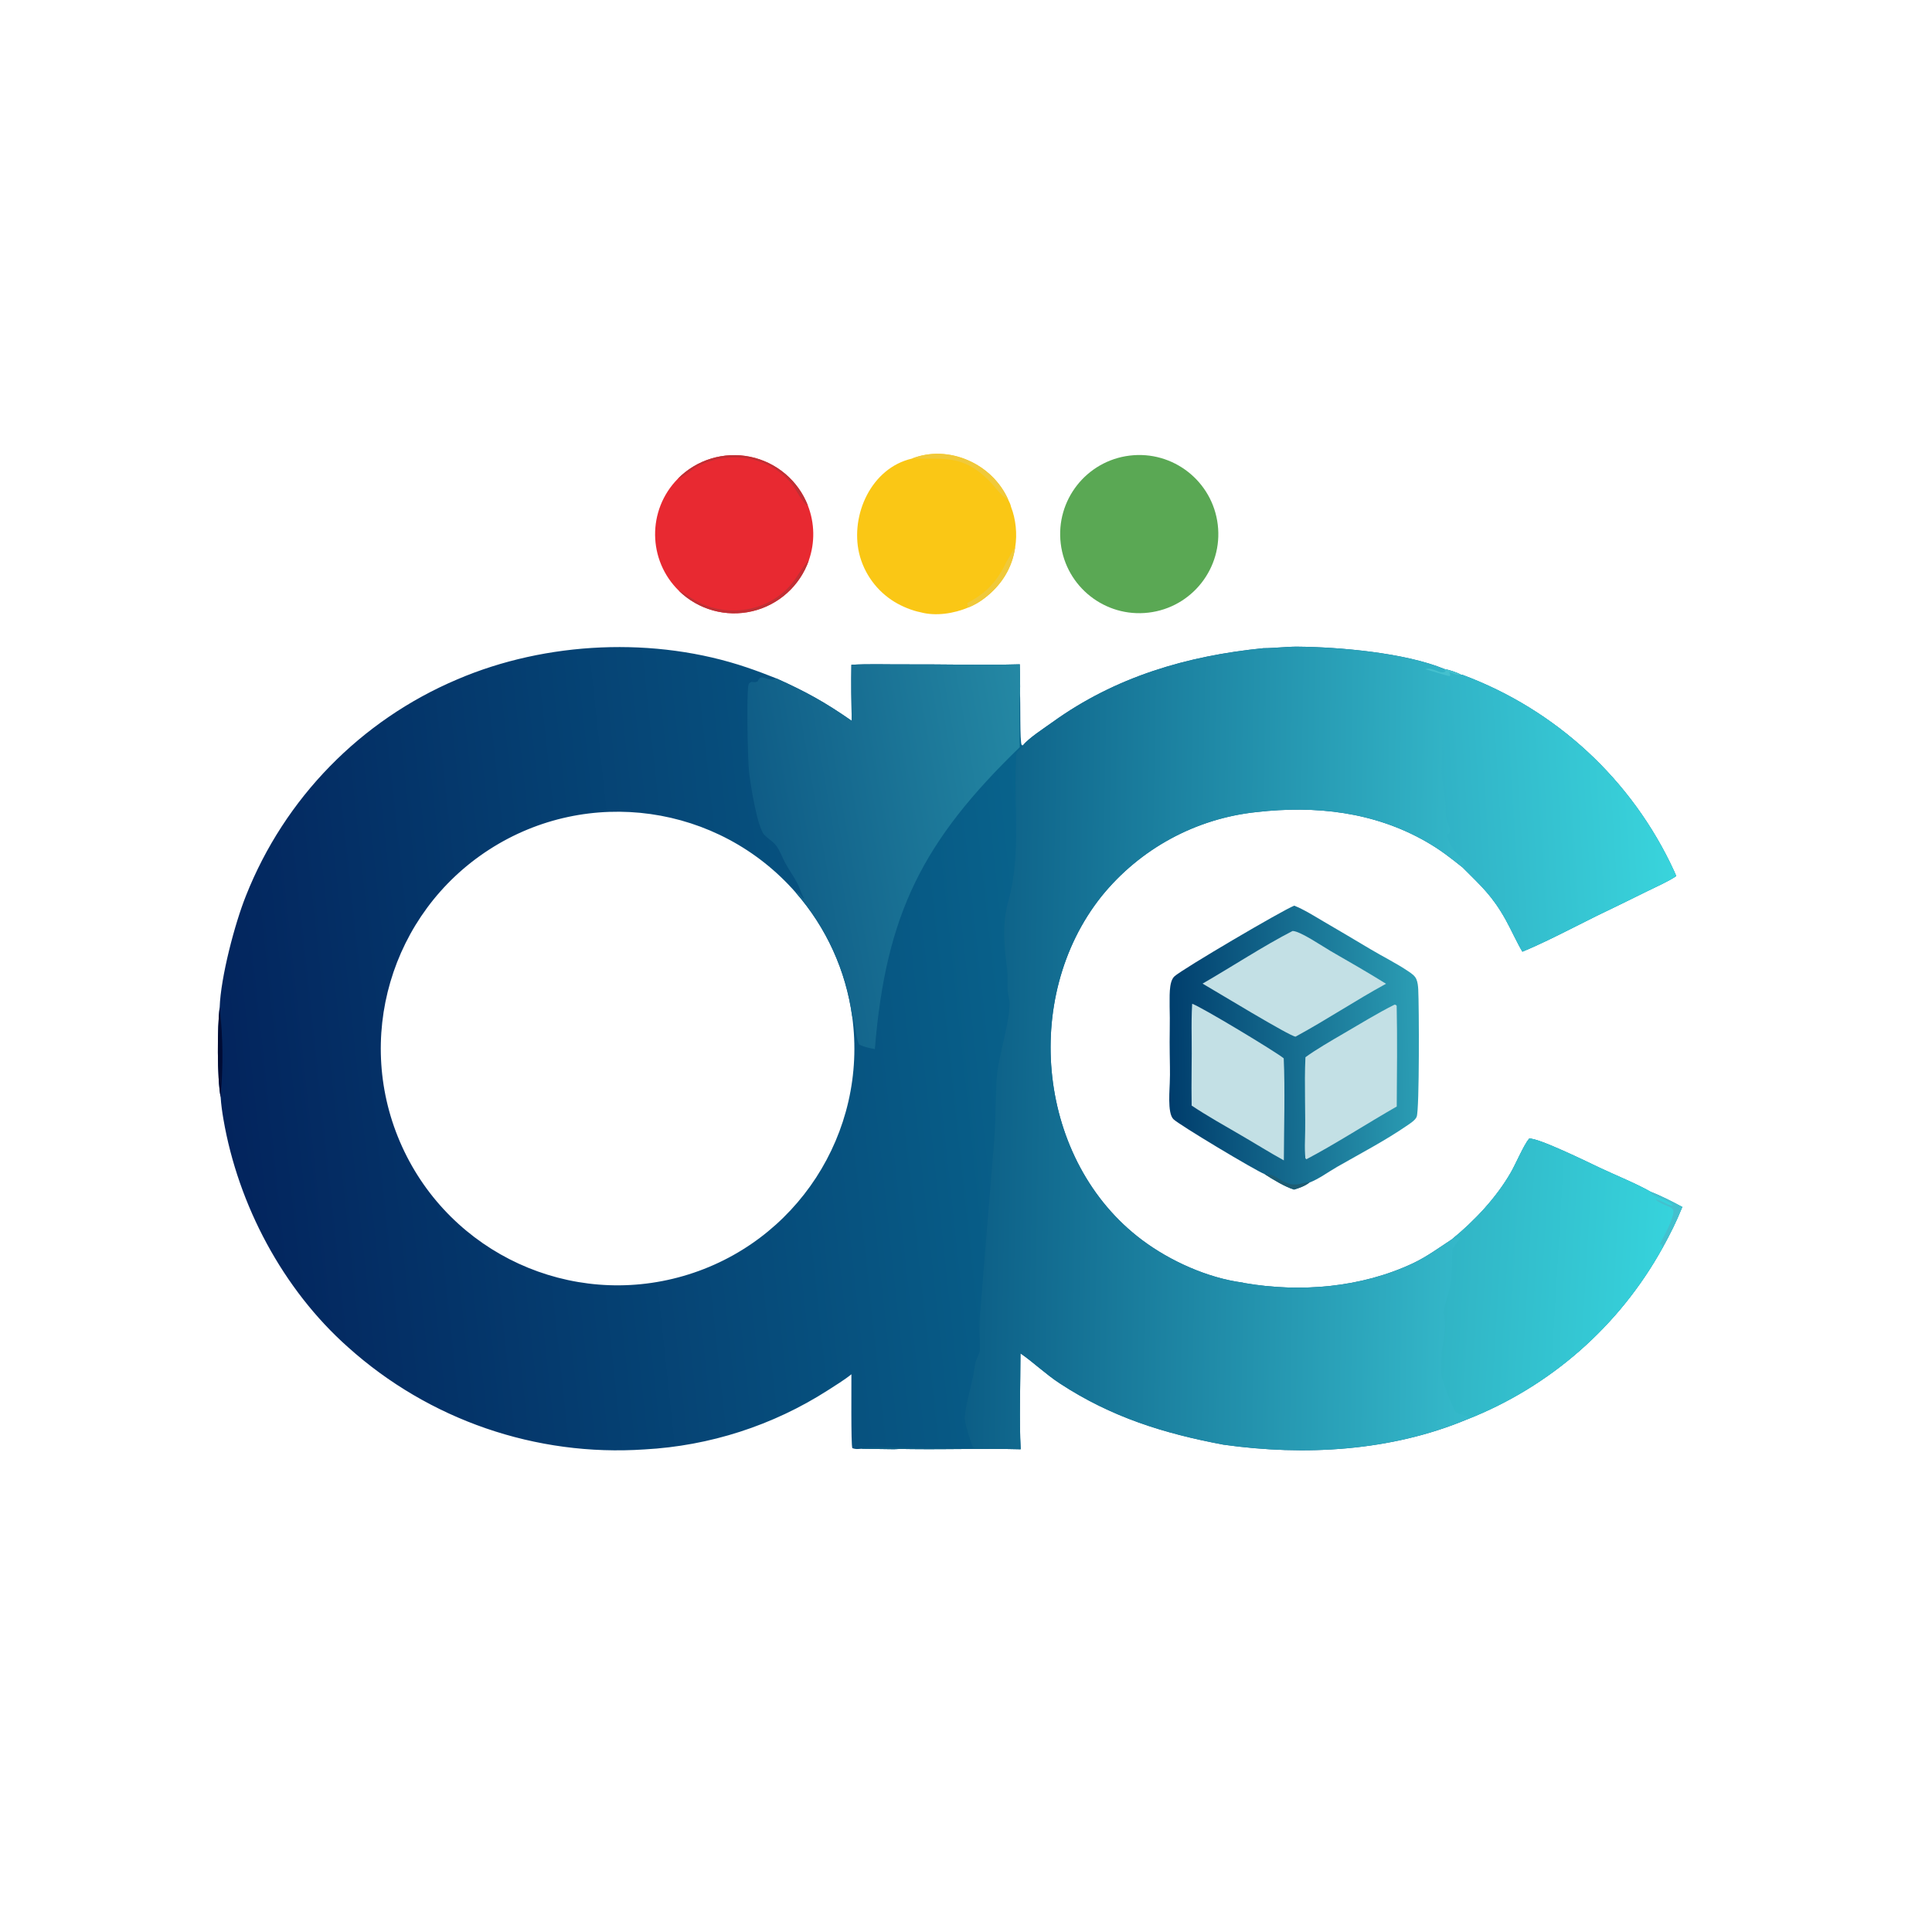
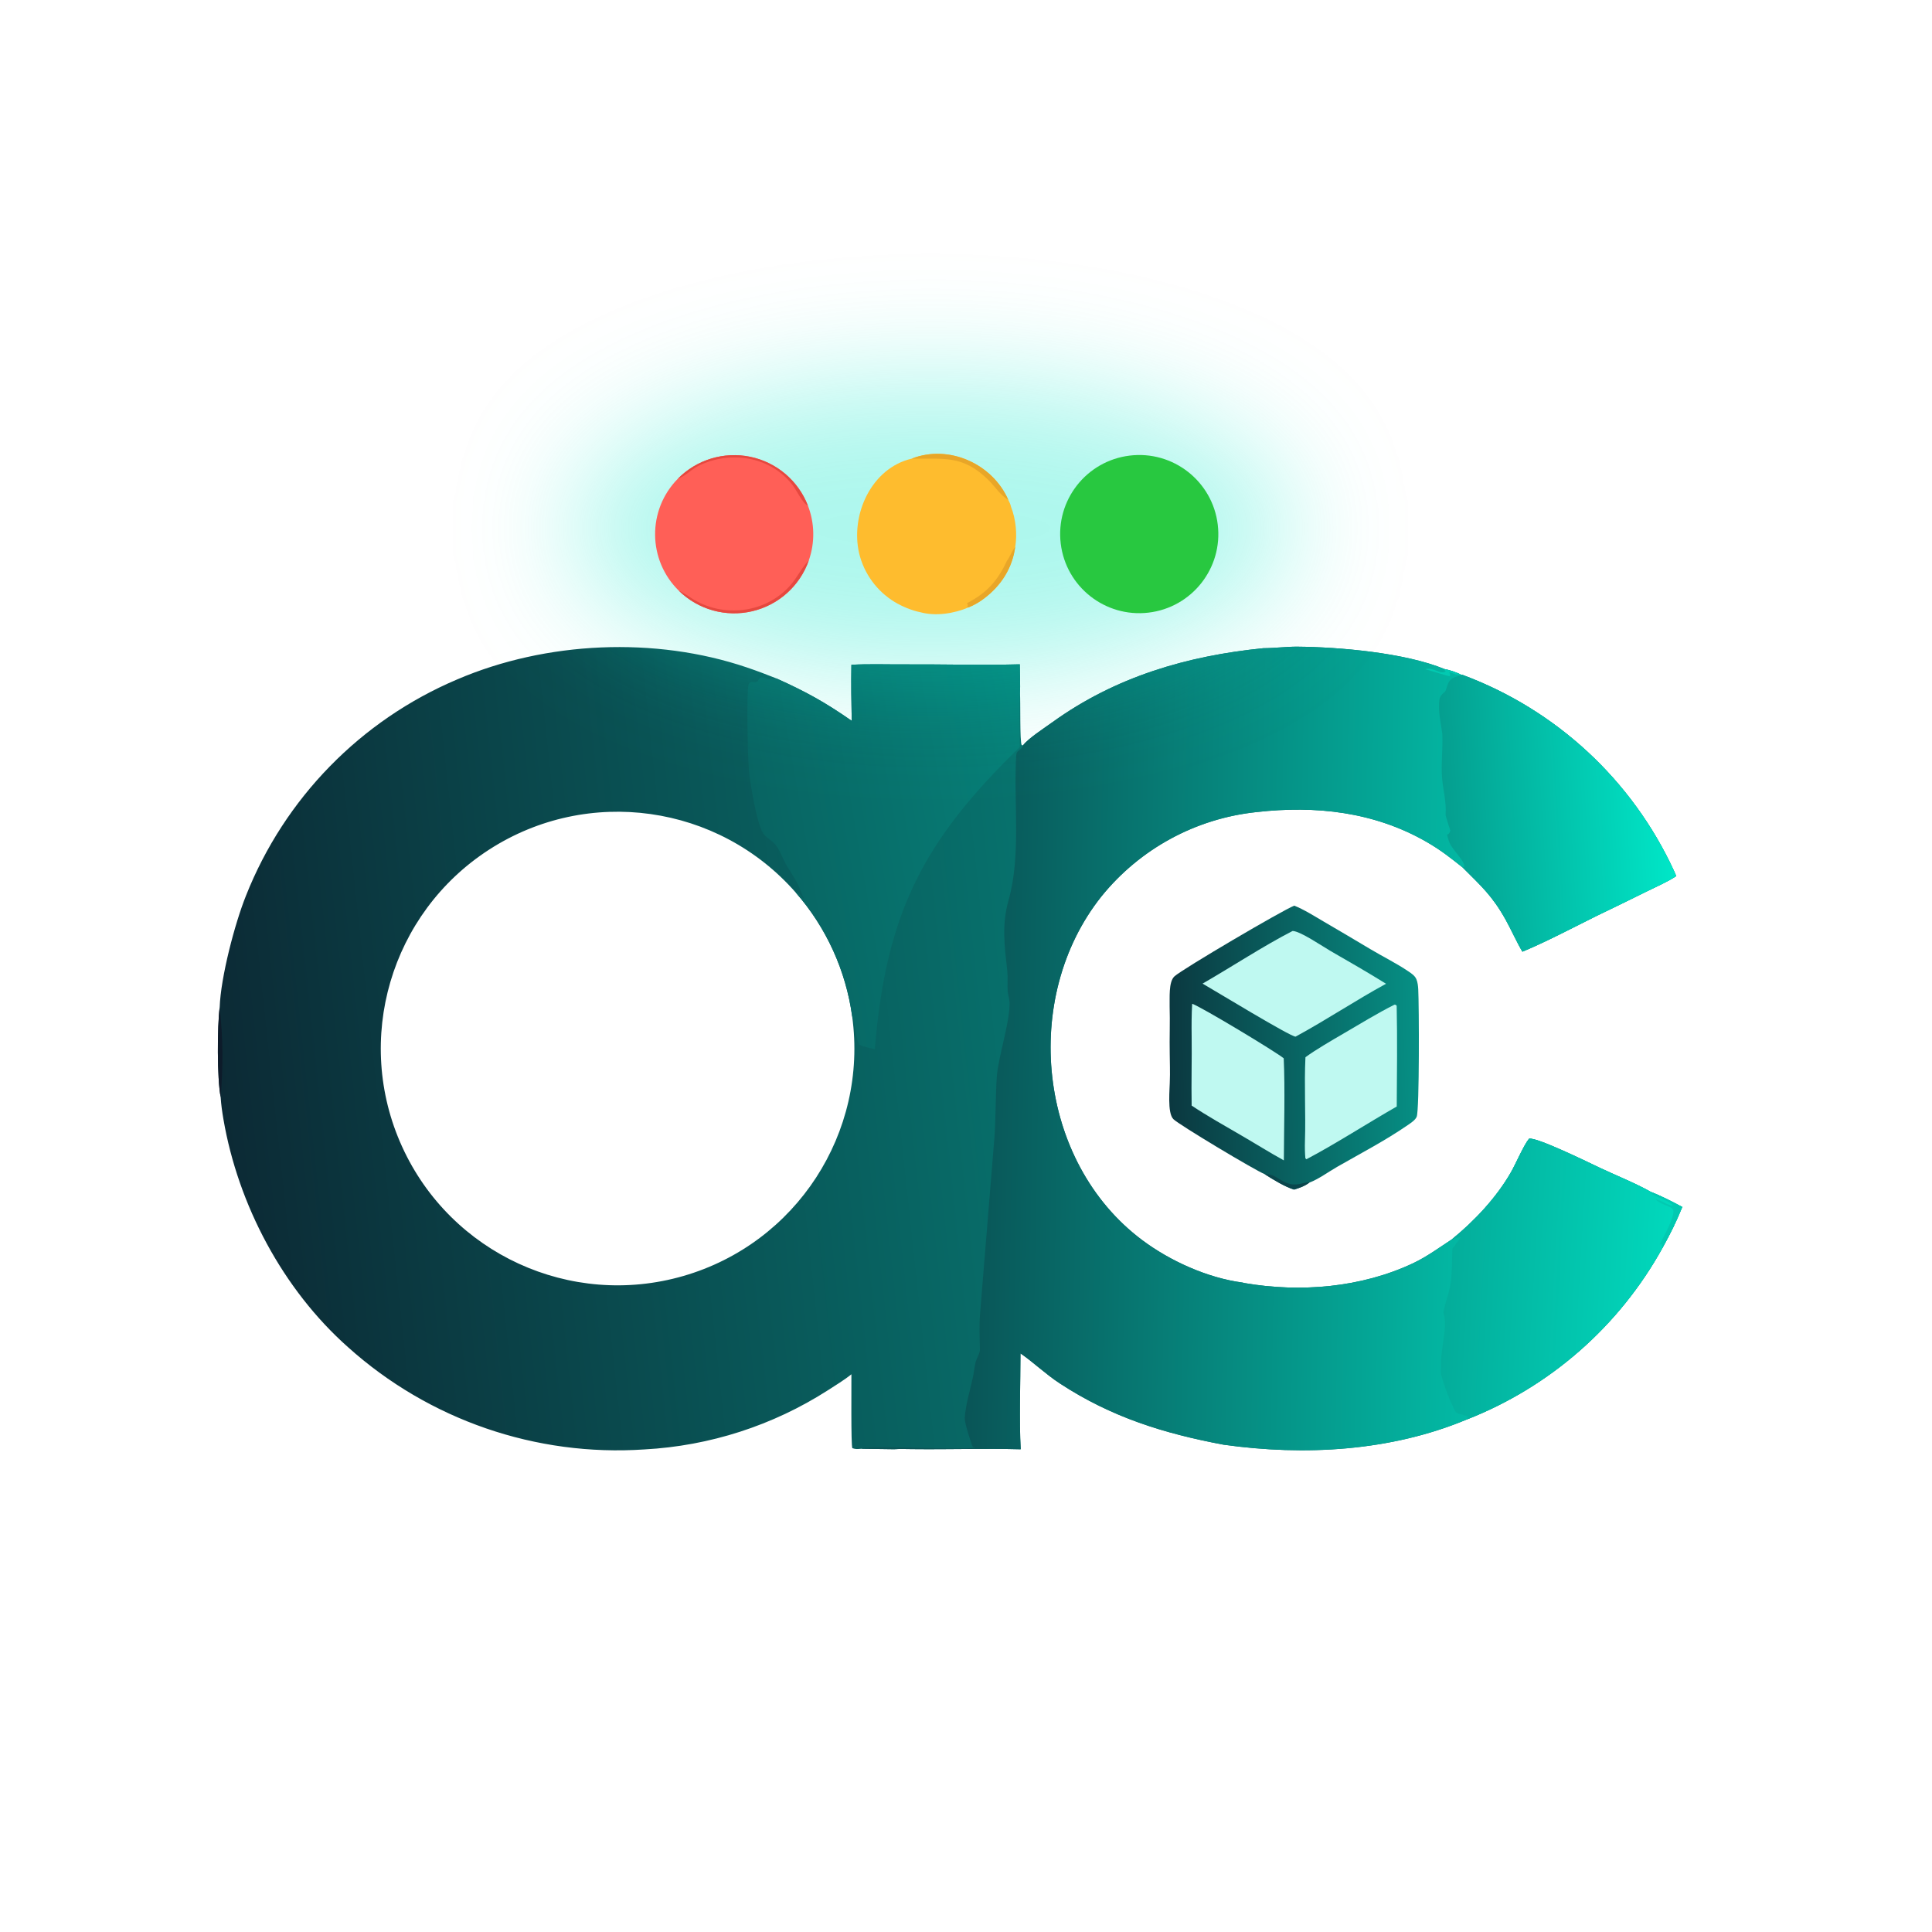
<svg xmlns="http://www.w3.org/2000/svg" width="600" height="600" viewBox="0 0 600 600">
  <defs>
    <linearGradient id="gradient_0" gradientUnits="userSpaceOnUse" x1="69.249" y1="344.16" x2="324.382" y2="316.729">
-       <stop offset="0" stop-color="#03245D" />
-       <stop offset="1" stop-color="#08638C" />
+       <stop offset="0" stop-color="#0C2A35" />
+       <stop offset="1" stop-color="#07726D" />
    </linearGradient>
  </defs>
  <path fill="url(#gradient_0)" d="M392.367 201.3C395.803 201.293 399.71 200.805 402.909 200.832C415.932 200.941 436.385 202.719 448.618 207.788C449.965 208.021 452.528 208.843 453.719 209.535L454.24 209.612C483.298 220.419 506.893 242.293 519.866 270.451C520.129 271.016 520.34 271.493 520.57 272.079C517.819 273.885 514.473 275.329 511.492 276.798C506.243 279.404 500.977 281.974 495.694 284.51C488.894 287.892 479.655 292.738 472.802 295.541C471.268 293.044 469.215 288.519 467.642 285.69C463.492 278.229 460.08 275.241 454.343 269.491C450.387 266.341 447.397 263.961 442.946 261.409C426.743 252.119 408.567 250.105 390.305 252.189C371.369 254.159 354 263.597 342.044 278.412C317.008 309.879 322.171 360.754 354.713 385.121C363.407 391.631 375.063 396.889 385.901 398.317C386.075 398.364 386.249 398.41 386.423 398.456C403.855 401.464 422.77 399.891 438.873 392.298C443.109 390.3 447.136 387.339 450.938 384.853C457.915 379.172 464.719 371.949 469.223 364.095C470.797 361.349 473.234 355.58 474.87 353.637C477.176 353.079 493.474 361.076 496.866 362.686C501.394 364.835 508.49 367.716 512.724 370.181C515.933 371.416 519.397 373.216 522.441 374.839C520.479 379.659 518.793 383.025 516.277 387.586C502.863 411.845 481.406 430.665 455.604 440.801C431.919 450.725 405.156 452.196 379.954 448.655C361.394 445.166 345.175 440.135 329.138 429.635C324.718 426.741 320.788 422.944 316.916 420.304C316.905 429.691 316.491 440.965 316.987 450.085C305.831 449.794 294.558 450.159 283.392 450.036C281.625 450.016 279.364 449.942 277.628 450.069L267.572 449.929C266.327 450.007 265.852 450.132 264.703 449.748C264.238 448.684 264.448 429.618 264.412 426.793C262.353 428.478 259.383 430.293 257.085 431.775C240.016 442.71 220.404 449.034 200.162 450.13C166.426 452.42 133.199 440.957 108.053 418.351C87.818 400.389 73.953 374.154 69.389 347.602C69.004 345.363 68.666 343.028 68.532 340.761C67.394 334.921 67.46 318.796 68.223 312.839C68.541 303.504 72.907 286.833 76.394 278.153C88.381 247.895 112.003 223.707 141.969 211.006C169.648 199.134 203.469 197.622 231.966 207.288C235.065 208.339 238.076 209.471 241.113 210.686C250.264 214.794 256.197 218.063 264.515 223.862C264.389 218.326 264.304 211.986 264.408 206.455C269.661 206.142 275.263 206.355 280.562 206.325C292.536 206.257 304.747 206.639 316.704 206.305C316.725 208.512 316.894 213.192 316.757 215.225C316.965 217.595 316.666 230.483 317.306 231.41L317.736 231.439C319.34 229.317 324.434 226.026 326.817 224.306C346.38 210.187 368.601 203.681 392.367 201.3ZM247.155 277.228C223.135 249.756 182.601 244.055 151.936 263.837C121.27 283.619 109.752 322.898 124.877 356.108C140.002 389.318 177.195 406.411 212.248 396.262C247.3 386.113 269.607 351.792 264.649 315.638C262.696 301.401 256.614 288.047 247.155 277.228Z" />
  <defs>
    <linearGradient id="gradient_1" gradientUnits="userSpaceOnUse" x1="301.757" y1="324.483" x2="457.875" y2="327.28">
-       <stop offset="0" stop-color="#0C5E86" />
-       <stop offset="1" stop-color="#35BACB" />
+       <stop offset="0" stop-color="#095557" />
+       <stop offset="1" stop-color="#03BAA5" />
    </linearGradient>
  </defs>
  <path fill="url(#gradient_1)" d="M392.367 201.3C395.803 201.293 399.71 200.805 402.909 200.832C415.932 200.941 436.385 202.719 448.618 207.788C449.965 208.021 452.528 208.843 453.719 209.535L454.24 209.612C483.298 220.419 506.893 242.293 519.866 270.451C520.129 271.016 520.34 271.493 520.57 272.079C517.819 273.885 514.473 275.329 511.492 276.798C506.243 279.404 500.977 281.974 495.694 284.51C488.894 287.892 479.655 292.738 472.802 295.541C471.268 293.044 469.215 288.519 467.642 285.69C463.492 278.229 460.08 275.241 454.343 269.491C450.387 266.341 447.397 263.961 442.946 261.409C426.743 252.119 408.567 250.105 390.305 252.189C371.369 254.159 354 263.597 342.044 278.412C317.008 309.879 322.171 360.754 354.713 385.121C363.407 391.631 375.063 396.889 385.901 398.317C386.075 398.364 386.249 398.41 386.423 398.456C403.855 401.464 422.77 399.891 438.873 392.298C443.109 390.3 447.136 387.339 450.938 384.853C457.915 379.172 464.719 371.949 469.223 364.095C470.797 361.349 473.234 355.58 474.87 353.637C477.176 353.079 493.474 361.076 496.866 362.686C501.394 364.835 508.49 367.716 512.724 370.181C515.933 371.416 519.397 373.216 522.441 374.839C520.479 379.659 518.793 383.025 516.277 387.586C502.863 411.845 481.406 430.665 455.604 440.801C431.919 450.725 405.156 452.196 379.954 448.655C361.394 445.166 345.175 440.135 329.138 429.635C324.718 426.741 320.788 422.944 316.916 420.304C316.905 429.691 316.491 440.965 316.987 450.085C305.831 449.794 294.558 450.159 283.392 450.036C281.625 450.016 279.364 449.942 277.628 450.069L267.572 449.929C269.276 448.549 297.994 450.59 302.946 449.551C302.789 449.524 302.632 449.497 302.475 449.471C302.122 449.562 301.951 449.015 301.806 448.605C301.21 446.92 299.502 441.806 299.612 440.251C299.89 436.31 301.239 431.817 302.094 427.943C302.447 426.341 302.585 424.782 302.936 423.201C303.162 422.18 304.33 420.198 304.318 419.305C304.266 415.619 304.076 411.965 304.347 408.272L308.815 353.401C309.276 347.059 309.155 340.347 309.569 334.447C309.992 328.418 313.267 318.74 313.538 312.208C313.622 310.177 313.002 309.182 312.937 307.588C312.811 305.619 313.041 303.53 312.824 301.568C311.961 293.792 311.065 287.297 313.2 279.634C317.238 265.141 314.662 249.278 315.613 234.393C315.706 232.952 317.443 232.85 317.736 231.439C319.34 229.317 324.434 226.026 326.817 224.306C346.38 210.187 368.601 203.681 392.367 201.3Z" />
  <defs>
    <linearGradient id="gradient_2" gradientUnits="userSpaceOnUse" x1="448.889" y1="395.705" x2="517.916" y2="399.786">
-       <stop offset="0" stop-color="#31B4C5" />
-       <stop offset="1" stop-color="#36D3DC" />
+       <stop offset="0" stop-color="#04AC9A" />
+       <stop offset="1" stop-color="#01D8BC" />
    </linearGradient>
  </defs>
  <path fill="url(#gradient_2)" d="M450.938 384.853C457.915 379.172 464.719 371.949 469.223 364.095C470.797 361.349 473.234 355.58 474.87 353.637C477.176 353.079 493.474 361.076 496.866 362.686C501.394 364.835 508.49 367.716 512.724 370.181C515.933 371.416 519.397 373.216 522.441 374.839C520.479 379.659 518.793 383.025 516.277 387.586C502.863 411.845 481.406 430.665 455.604 440.801L455.932 440.098C455.26 439.367 452.439 439.186 452.042 438.458C450.362 435.378 448.566 430.591 447.635 427.17C447.386 426.256 447.583 424.672 447.549 423.867C447.344 419.055 449.39 413.233 448.543 408.615C448.511 408.443 448.234 407.711 448.265 407.536C448.847 404.286 450.195 401.322 450.596 397.896C450.986 394.567 450.89 391.114 451.052 387.815C452.127 386.348 453.013 385.141 453.708 384.193C453.451 384.154 451.453 384.739 450.938 384.853Z" />
-   <path fill="#44C0CE" d="M512.724 370.181C515.933 371.416 519.397 373.216 522.441 374.839C520.479 379.659 518.793 383.025 516.277 387.586L516.043 386.305C515.637 386.505 515.833 386.495 515.46 386.405C516.711 383.956 519.511 379.024 519.702 376.384C519.843 374.442 516.501 374.677 514.058 372.461C516.183 372.746 517.885 374.409 519.494 374.415C519.081 373.172 514.711 371.922 512.8 370.746L512.724 370.181Z" />
+   <path fill="#02C9B1" d="M512.724 370.181C515.933 371.416 519.397 373.216 522.441 374.839C520.479 379.659 518.793 383.025 516.277 387.586L516.043 386.305C515.637 386.505 515.833 386.495 515.46 386.405C516.711 383.956 519.511 379.024 519.702 376.384C519.843 374.442 516.501 374.677 514.058 372.461C516.183 372.746 517.885 374.409 519.494 374.415C519.081 373.172 514.711 371.922 512.8 370.746L512.724 370.181Z" />
  <defs>
    <linearGradient id="gradient_3" gradientUnits="userSpaceOnUse" x1="448.383" y1="252.987" x2="518.053" y2="248.725">
-       <stop offset="0" stop-color="#31B2C6" />
-       <stop offset="1" stop-color="#39D4DC" />
+       <stop offset="0" stop-color="#059E8F" />
+       <stop offset="1" stop-color="#00E6C7" />
    </linearGradient>
  </defs>
  <path fill="url(#gradient_3)" d="M454.24 209.612C483.298 220.419 506.893 242.293 519.866 270.451C520.129 271.016 520.34 271.493 520.57 272.079C517.819 273.885 514.473 275.329 511.492 276.798C506.243 279.404 500.977 281.974 495.694 284.51C488.894 287.892 479.655 292.738 472.802 295.541C471.268 293.044 469.215 288.519 467.642 285.69C463.492 278.229 460.08 275.241 454.343 269.491L454.753 269.135C454.886 267.181 450.798 263.866 449.95 261.159C448.87 257.711 449.605 260.331 450.43 257.971C450.443 257.933 448.887 253.463 448.947 252.974C449.237 248.895 448.122 245.401 447.83 241.359C447.508 236.904 448.132 232.493 447.926 227.997C447.503 224.436 446.694 221.724 446.934 218.06C447.119 215.225 448.689 215.472 449.05 214.248C449.92 211.297 450.208 210.466 454.24 209.612Z" />
-   <path fill="#44C0CE" d="M448.618 207.788C449.965 208.021 452.528 208.843 453.719 209.535C451.866 209.701 451.92 209.194 450.074 208.732L450.404 209.57L450.209 209.985C449.597 209.987 444.131 208.203 442.66 207.838C445.091 206.996 447.24 209.69 449.022 208.49C448.598 208.186 448.764 208.399 448.618 207.788Z" />
+   <path fill="#02C9B1" d="M448.618 207.788C449.965 208.021 452.528 208.843 453.719 209.535C451.866 209.701 451.92 209.194 450.074 208.732L450.404 209.57L450.209 209.985C449.597 209.987 444.131 208.203 442.66 207.838C445.091 206.996 447.24 209.69 449.022 208.49C448.598 208.186 448.764 208.399 448.618 207.788Z" />
  <defs>
    <linearGradient id="gradient_4" gradientUnits="userSpaceOnUse" x1="237.761" y1="270.467" x2="324.159" y2="255.605">
-       <stop offset="0" stop-color="#0F5C86" />
-       <stop offset="1" stop-color="#2488A4" />
+       <stop offset="0" stop-color="#086462" />
+       <stop offset="1" stop-color="#068078" />
    </linearGradient>
  </defs>
  <path fill="url(#gradient_4)" d="M264.408 206.455C269.661 206.142 275.263 206.355 280.562 206.325C292.536 206.257 304.747 206.639 316.704 206.305C316.725 208.512 316.894 213.192 316.757 215.225C316.398 220.159 316.628 227.006 316.699 232.03C286.732 261.075 275.109 283.597 271.695 325.811C269.664 325.398 268.673 325.253 266.781 324.399C265.502 321.251 265.625 317.326 264.649 315.638C262.696 301.401 256.614 288.047 247.155 277.228L247.484 277.064C248.334 277.419 248.578 277.941 249.141 278.702L249.384 279.034L249.642 278.941C248.895 277.664 248.498 276.123 247.848 274.775C246.698 272.39 245.196 270.442 243.96 268.179C243.003 266.427 242.247 264.219 241.06 262.638C240.081 261.335 238.483 260.438 237.353 259.252C235.138 256.929 232.989 243.187 232.615 239.566C232.201 235.564 231.808 215.898 232.431 212.776C232.557 212.146 232.842 212.054 233.341 211.75C234.219 211.845 234.525 211.985 235.296 211.596C236.532 208.663 238.137 212.055 241.113 210.686C250.264 214.794 256.197 218.063 264.515 223.862C264.389 218.326 264.304 211.986 264.408 206.455Z" />
-   <path fill="#000B34" d="M68.223 312.839C69.304 322.725 69.313 330.845 68.532 340.761C67.394 334.921 67.46 318.796 68.223 312.839Z" />
+   <path fill="#0D1B2A" d="M68.223 312.839C69.304 322.725 69.313 330.845 68.532 340.761C67.394 334.921 67.46 318.796 68.223 312.839Z" />
  <defs>
    <linearGradient id="gradient_5" gradientUnits="userSpaceOnUse" x1="363.339" y1="325.649" x2="439.951" y2="323.602">
-       <stop offset="0" stop-color="#003D6C" />
-       <stop offset="1" stop-color="#2B9DB4" />
+       <stop offset="0" stop-color="#0B3840" />
+       <stop offset="1" stop-color="#068F84" />
    </linearGradient>
  </defs>
  <path fill="url(#gradient_5)" d="M401.934 281.264C404.837 282.373 408.43 284.649 411.177 286.255C415.982 289.057 420.771 291.887 425.543 294.743C429.44 297.07 433.644 299.127 437.384 301.664C438.348 302.317 439.417 303.008 439.877 304.124C440.278 305.097 440.392 306.218 440.449 307.261C440.709 311.975 440.841 344.576 439.968 346.803C439.549 347.874 438.07 348.8 437.148 349.436C430.241 354.206 422.528 358.212 415.243 362.388C412.566 363.922 409.472 366.211 406.645 367.267C405.17 368.366 403.595 368.921 401.869 369.437C399.039 368.576 395.257 366.253 392.736 364.635C389.895 363.531 366.145 349.313 364.397 347.556C362.439 345.589 363.314 338.073 363.308 335.205C363.398 334.408 363.298 328.465 363.271 327.271C363.163 322.444 363.398 317.268 363.238 312.498C363.317 310.076 362.846 304.937 364.742 303.211C367.294 300.887 398.331 282.65 401.934 281.264Z" />
-   <path fill="#1C5C73" d="M392.736 364.635C396.224 364.51 397.251 366.882 400.662 367.704C403.25 368.327 405.327 366.899 406.645 367.267C405.17 368.366 403.595 368.921 401.869 369.437C399.039 368.576 395.257 366.253 392.736 364.635Z" />
-   <path fill="#C3E0E5" d="M401.417 289.127C403.725 289.103 410.785 293.947 413.307 295.396C419.016 298.677 424.858 302.037 430.446 305.515C421.083 310.623 411.864 316.777 402.364 321.933C400.957 322.097 376.724 307.323 373.468 305.468C382.463 300.297 392.32 293.798 401.417 289.127Z" />
-   <path fill="#C3E0E5" d="M370.238 311.735C372.745 312.496 396.097 326.556 398.672 328.67C399.112 338.018 398.75 350.831 398.711 360.37C394.364 357.97 389.697 355.052 385.342 352.524C380.406 349.658 374.762 346.478 370.077 343.348C369.941 336.193 370.176 328.949 370.078 321.783C370.033 318.478 370.043 315.022 370.238 311.735Z" />
-   <path fill="#C3E0E5" d="M433.068 312.014C433.583 312.065 433.348 311.964 433.752 312.356C433.968 322.284 433.844 333.685 433.771 343.636C424.954 348.667 414.379 355.491 405.711 360.019L405.391 359.692C405.24 357.933 405.208 356.145 405.265 354.382C405.546 345.75 404.997 336.942 405.417 328.336C408.456 326.081 413.774 322.994 417.162 321.024C422.129 318.136 427.977 314.535 433.068 312.014Z" />
-   <path fill="#E82931" d="M210.497 148.689C216.342 142.746 224.803 140.173 232.967 141.856C241.131 143.54 247.884 149.249 250.902 157.019C253.019 162.472 253.121 168.501 251.19 174.022C248.417 181.946 241.789 187.905 233.615 189.822C225.441 191.739 216.855 189.348 210.848 183.483C201.119 173.982 200.962 158.384 210.497 148.689Z" />
-   <path fill="#C02F34" d="M210.848 183.483C212.144 183.943 214.397 185.596 215.623 186.312C225.582 192.133 238.869 190.102 246.128 180.945C247.881 178.733 249.264 175.964 251.19 174.022C248.417 181.946 241.789 187.905 233.615 189.822C225.441 191.739 216.855 189.348 210.848 183.483Z" />
-   <path fill="#C02F34" d="M210.497 148.689C216.342 142.746 224.803 140.173 232.967 141.856C241.131 143.54 247.884 149.249 250.902 157.019C249.251 156.352 247.418 152.287 246.131 150.625C239.182 141.65 226.694 139.792 216.782 144.734C214.698 145.773 212.88 147.861 210.497 148.689Z" />
-   <path fill="#FAC715" d="M283.159 142.432C294.66 137.91 308.251 144.045 313.134 155.238C313.557 156.113 313.773 156.478 313.996 157.444C315.475 161.196 315.942 165.888 315.287 169.855C314.399 176.398 310.955 181.796 305.733 185.782C304.226 186.948 302.568 187.905 300.805 188.627C296.294 190.539 290.627 191.442 285.856 190.139C283.234 189.631 280.11 188.329 277.831 186.942C272.301 183.575 268.338 178.147 266.817 171.855C264.04 159.886 270.596 145.349 283.159 142.432Z" />
-   <path fill="#F0C93A" d="M283.159 142.432C294.66 137.91 308.251 144.045 313.134 155.238C310.565 153.713 309.223 151.343 307.073 149.196C298.955 141.09 293.035 142.65 283.159 142.432Z" />
-   <path fill="#F0C93A" d="M312.724 174.136C313.646 172.92 314.053 171.464 315.287 169.855C314.399 176.398 310.955 181.796 305.733 185.782C304.226 186.948 302.568 187.905 300.805 188.627L300.352 188.33L300.573 187.964L300.341 187.3C306.436 184.166 309.875 180.297 312.724 174.136Z" />
-   <path fill="#5AA854" d="M350.8 141.493C364.288 139.832 376.562 149.441 378.186 162.934C379.81 176.427 370.167 188.674 356.669 190.26C343.225 191.84 331.037 182.244 329.419 168.803C327.801 155.363 337.364 143.148 350.8 141.493Z" />
+   <path fill="#0A464C" d="M392.736 364.635C396.224 364.51 397.251 366.882 400.662 367.704C403.25 368.327 405.327 366.899 406.645 367.267C405.17 368.366 403.595 368.921 401.869 369.437C399.039 368.576 395.257 366.253 392.736 364.635Z" />
+   <path fill="#BFF9F1" d="M401.417 289.127C403.725 289.103 410.785 293.947 413.307 295.396C419.016 298.677 424.858 302.037 430.446 305.515C421.083 310.623 411.864 316.777 402.364 321.933C400.957 322.097 376.724 307.323 373.468 305.468C382.463 300.297 392.32 293.798 401.417 289.127Z" />
+   <path fill="#BFF9F1" d="M370.238 311.735C372.745 312.496 396.097 326.556 398.672 328.67C399.112 338.018 398.75 350.831 398.711 360.37C394.364 357.97 389.697 355.052 385.342 352.524C380.406 349.658 374.762 346.478 370.077 343.348C369.941 336.193 370.176 328.949 370.078 321.783C370.033 318.478 370.043 315.022 370.238 311.735Z" />
+   <path fill="#BFF9F1" d="M433.068 312.014C433.583 312.065 433.348 311.964 433.752 312.356C433.968 322.284 433.844 333.685 433.771 343.636C424.954 348.667 414.379 355.491 405.711 360.019L405.391 359.692C405.24 357.933 405.208 356.145 405.265 354.382C405.546 345.75 404.997 336.942 405.417 328.336C408.456 326.081 413.774 322.994 417.162 321.024C422.129 318.136 427.977 314.535 433.068 312.014Z" />
+   <defs>
+     <filter id="dotGlow" x="-60%" y="-100%" width="220%" height="300%">
+       <feGaussianBlur stdDeviation="18" />
+     </filter>
+   </defs>
+   <ellipse cx="289" cy="164" rx="112" ry="46" fill="#00E6C7" opacity="0.32" filter="url(#dotGlow)" />
+   <path fill="#FF5F57" d="M210.497 148.689C216.342 142.746 224.803 140.173 232.967 141.856C241.131 143.54 247.884 149.249 250.902 157.019C253.019 162.472 253.121 168.501 251.19 174.022C248.417 181.946 241.789 187.905 233.615 189.822C225.441 191.739 216.855 189.348 210.848 183.483C201.119 173.982 200.962 158.384 210.497 148.689Z" />
+   <path fill="#E5483F" d="M210.848 183.483C212.144 183.943 214.397 185.596 215.623 186.312C225.582 192.133 238.869 190.102 246.128 180.945C247.881 178.733 249.264 175.964 251.19 174.022C248.417 181.946 241.789 187.905 233.615 189.822C225.441 191.739 216.855 189.348 210.848 183.483Z" />
+   <path fill="#E5483F" d="M210.497 148.689C216.342 142.746 224.803 140.173 232.967 141.856C241.131 143.54 247.884 149.249 250.902 157.019C249.251 156.352 247.418 152.287 246.131 150.625C239.182 141.65 226.694 139.792 216.782 144.734C214.698 145.773 212.88 147.861 210.497 148.689Z" />
+   <path fill="#FEBC2E" d="M283.159 142.432C294.66 137.91 308.251 144.045 313.134 155.238C313.557 156.113 313.773 156.478 313.996 157.444C315.475 161.196 315.942 165.888 315.287 169.855C314.399 176.398 310.955 181.796 305.733 185.782C304.226 186.948 302.568 187.905 300.805 188.627C296.294 190.539 290.627 191.442 285.856 190.139C283.234 189.631 280.11 188.329 277.831 186.942C272.301 183.575 268.338 178.147 266.817 171.855C264.04 159.886 270.596 145.349 283.159 142.432Z" />
+   <path fill="#E8A628" d="M283.159 142.432C294.66 137.91 308.251 144.045 313.134 155.238C310.565 153.713 309.223 151.343 307.073 149.196C298.955 141.09 293.035 142.65 283.159 142.432Z" />
+   <path fill="#E8A628" d="M312.724 174.136C313.646 172.92 314.053 171.464 315.287 169.855C314.399 176.398 310.955 181.796 305.733 185.782C304.226 186.948 302.568 187.905 300.805 188.627L300.352 188.33L300.573 187.964L300.341 187.3C306.436 184.166 309.875 180.297 312.724 174.136Z" />
+   <path fill="#28C840" d="M350.8 141.493C364.288 139.832 376.562 149.441 378.186 162.934C379.81 176.427 370.167 188.674 356.669 190.26C343.225 191.84 331.037 182.244 329.419 168.803C327.801 155.363 337.364 143.148 350.8 141.493Z" />
</svg>
